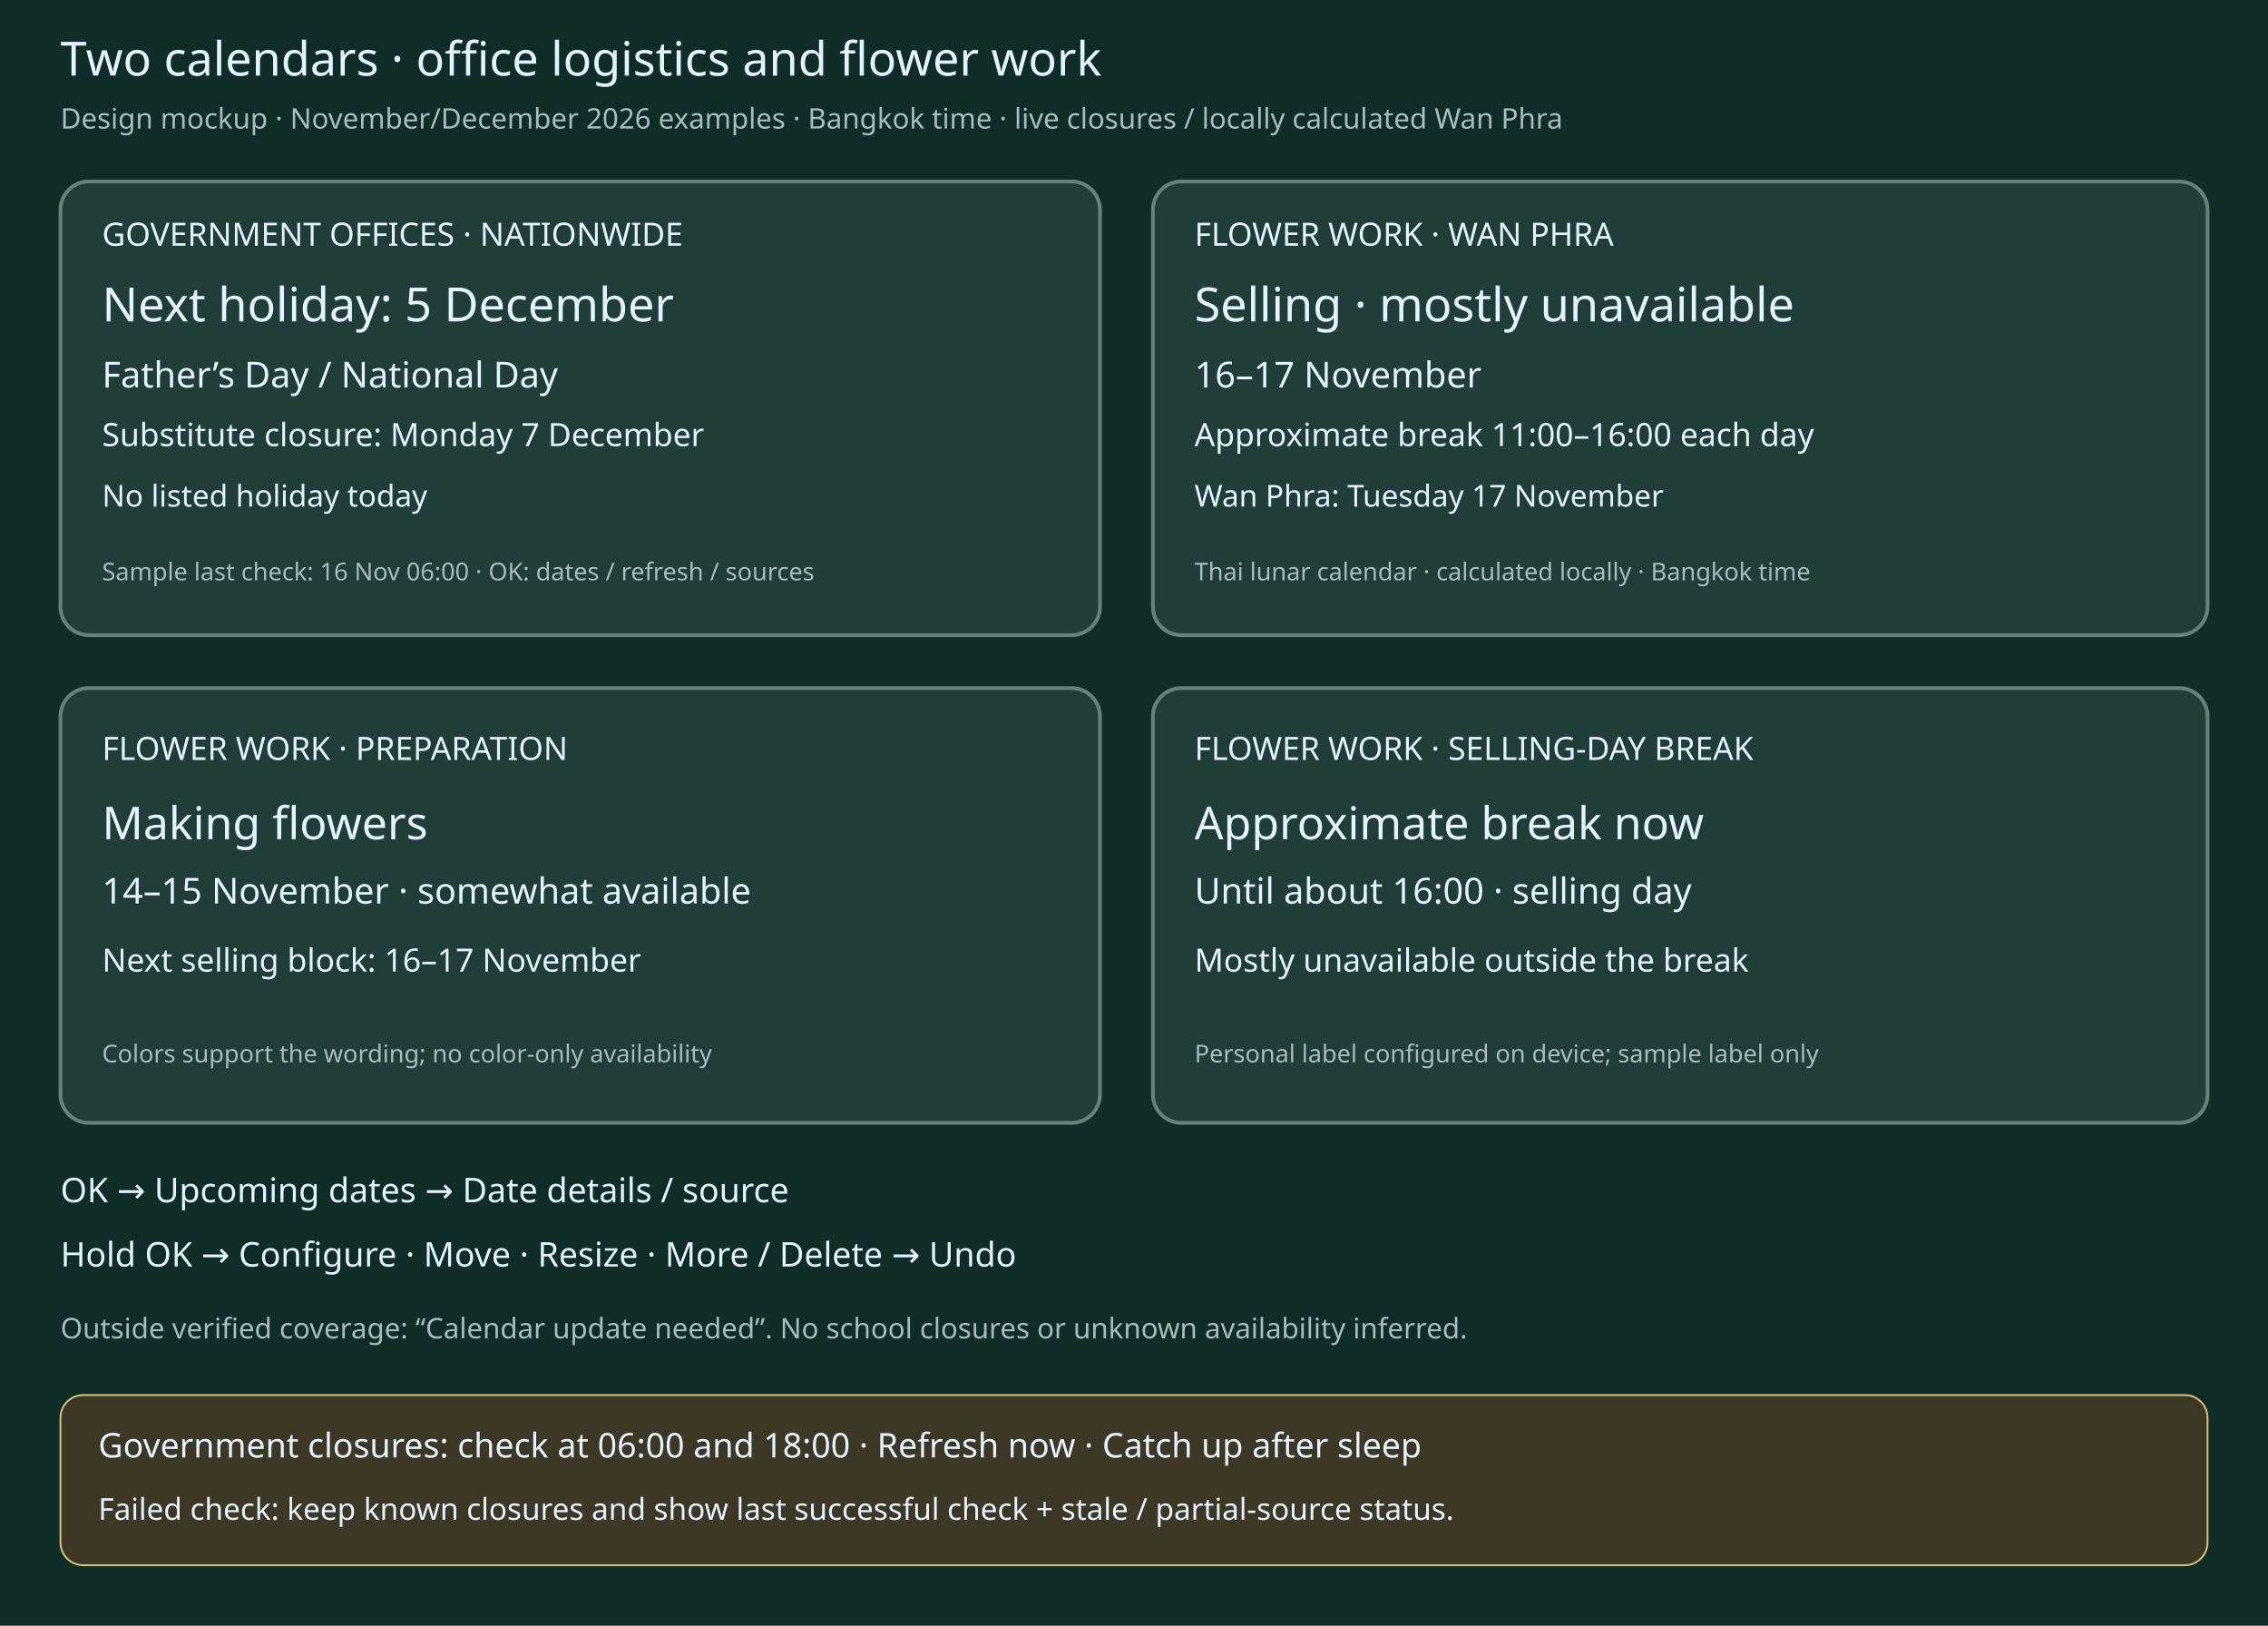
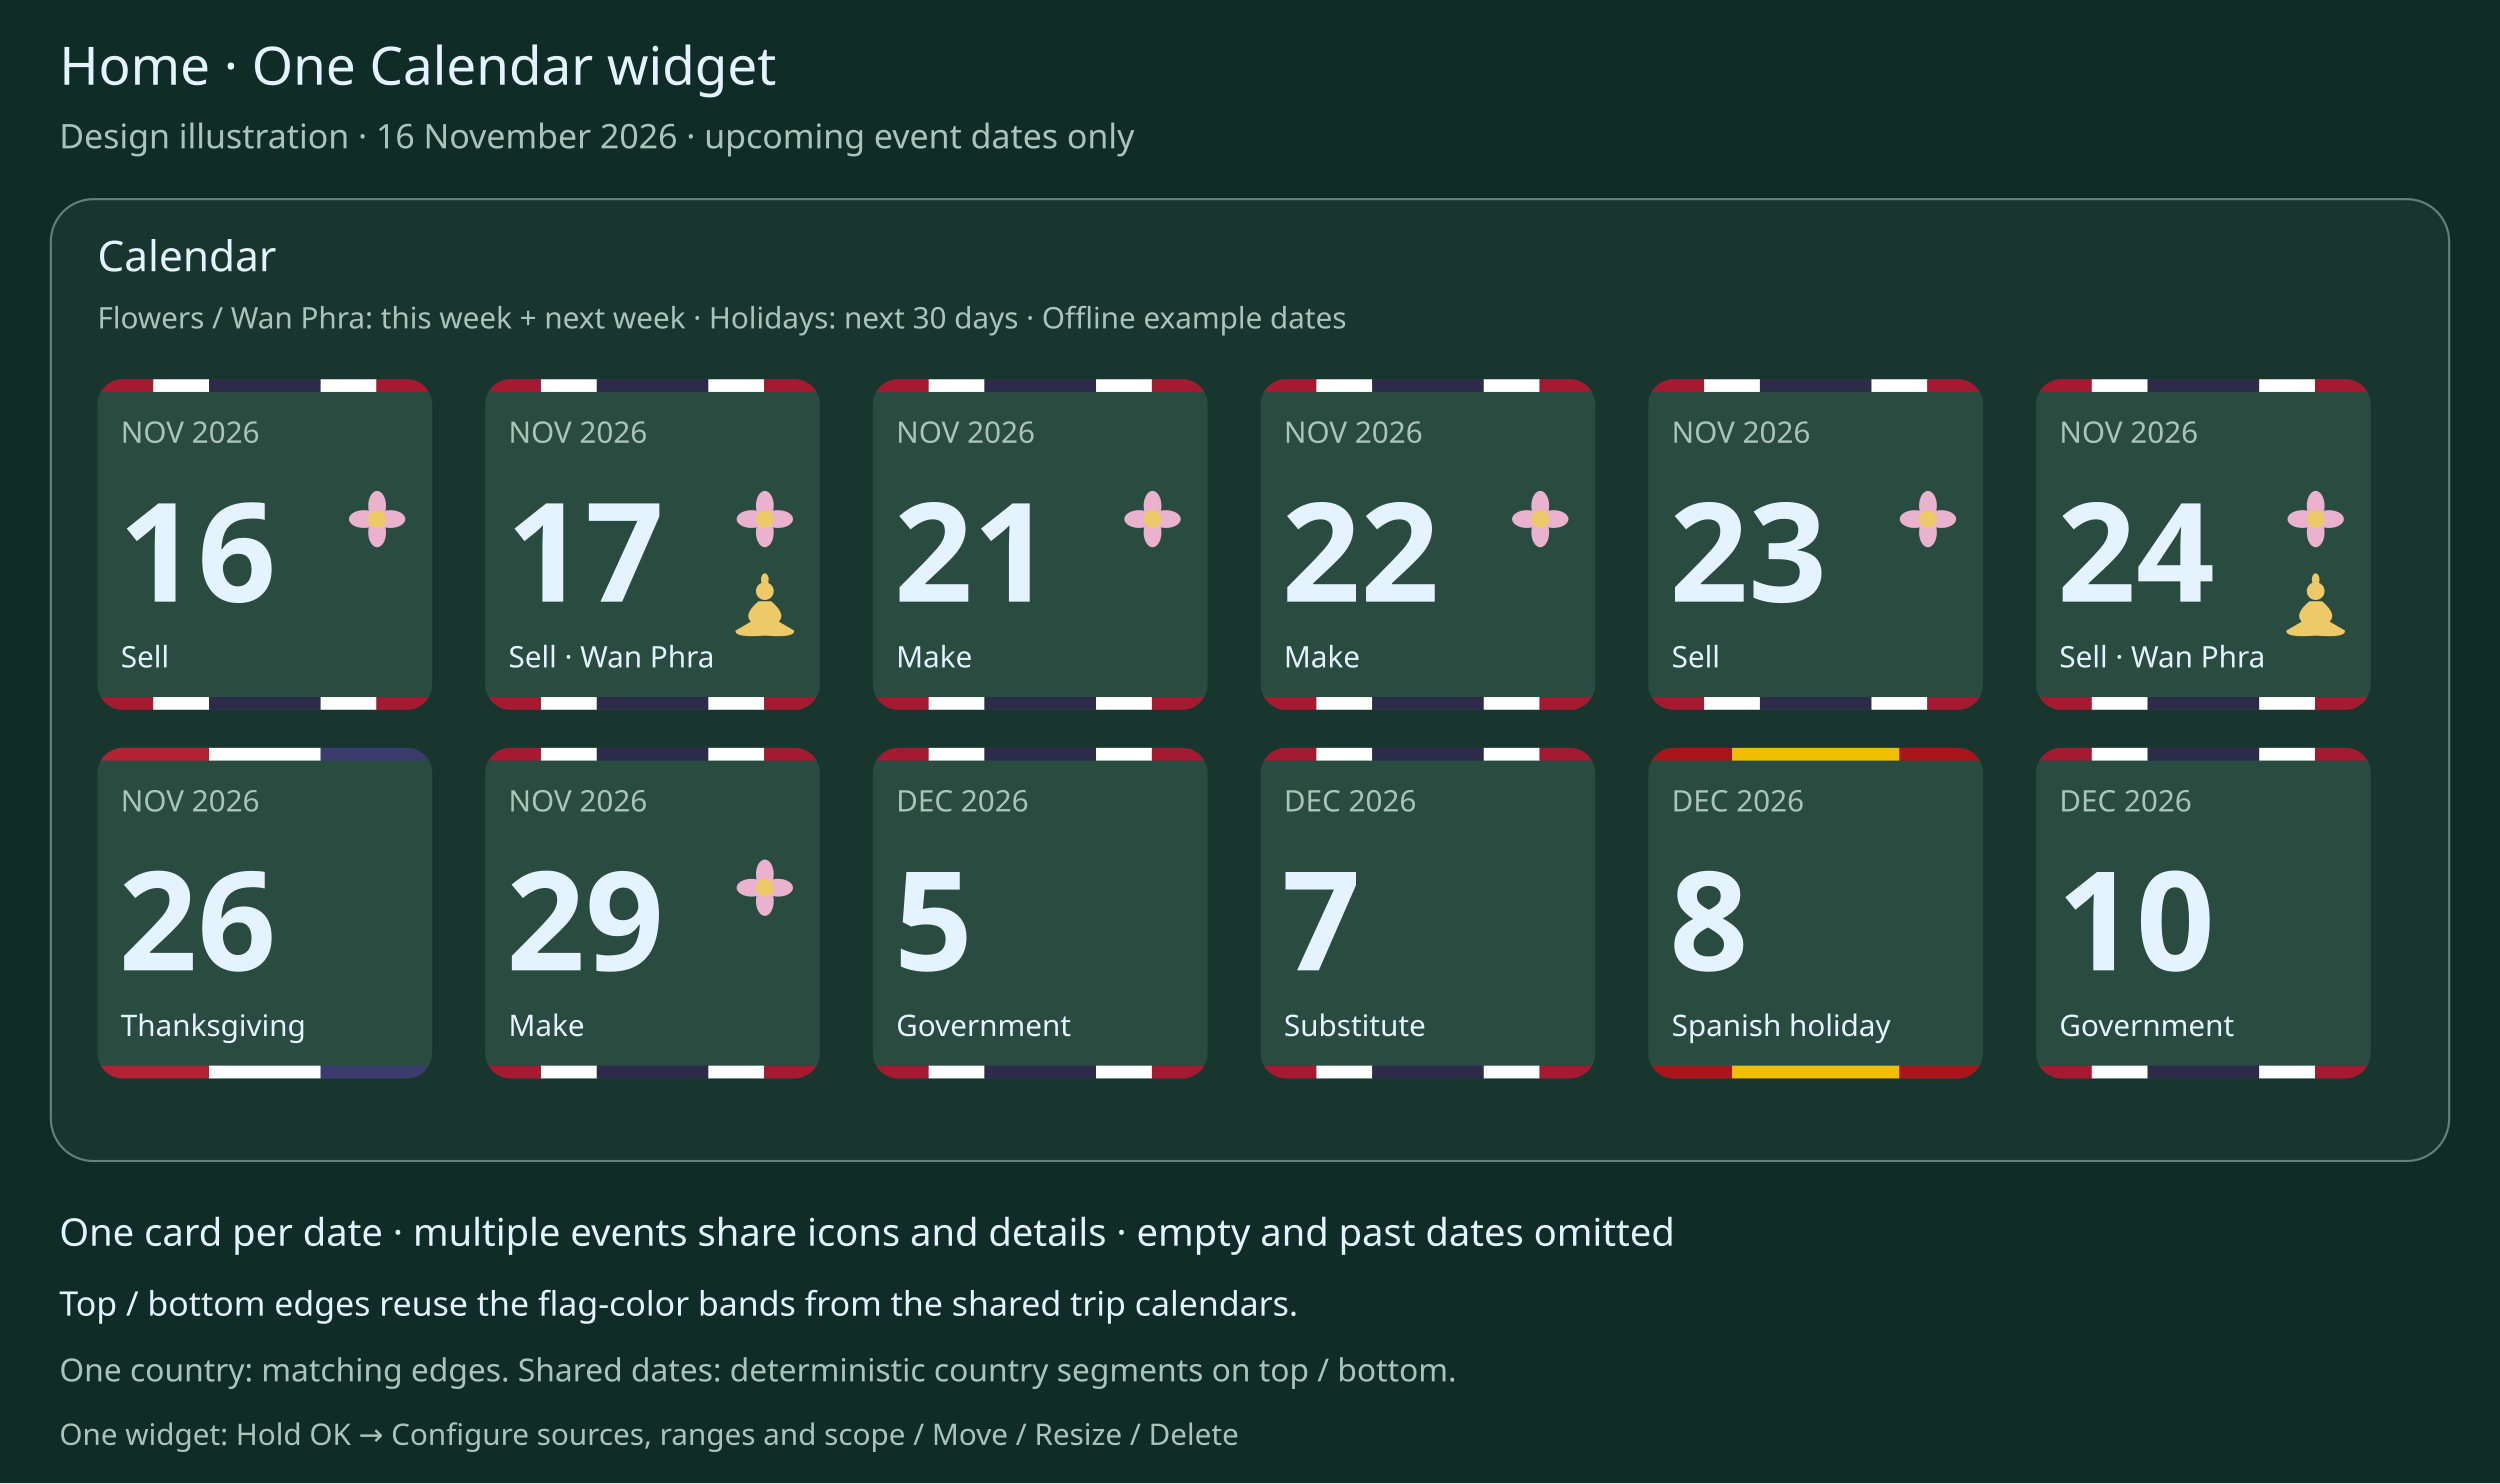
- <svg xmlns="http://www.w3.org/2000/svg" width="1200" height="860" viewBox="0 0 1200 860">
-   <rect width="1200" height="860" fill="#102c27" />
+ <svg xmlns="http://www.w3.org/2000/svg" width="1180" height="700" viewBox="0 0 1180 700">
+   <rect width="1180" height="700" fill="#102c27" />
+   <defs>
+     <g id="flower" fill="#eab2cf">
+       <ellipse cy="-9" rx="6" ry="10" />
+       <ellipse cy="9" rx="6" ry="10" />
+       <ellipse cx="-9" rx="10" ry="6" />
+       <ellipse cx="9" rx="10" ry="6" />
+       <circle r="6" fill="#edc968" />
+     </g>
+     <g id="buddha" fill="#edc968">
+       <ellipse cy="-19" rx="3" ry="5" />
+       <circle cy="-10" r="7" />
+       <path d="M-5-2Q-17 8-11 14L-23 21Q-24 27 0 25Q24 27 23 21L11 14Q17 8 5-2Z" />
+     </g>
+   </defs>
  <g font-family="sans-serif" fill="#e4f3ff">
-     <text x="32" y="40" font-size="25">Two calendars · office logistics and flower work</text>
-     <text x="32" y="68" font-size="15" fill="#a8bcbf">Design mockup · November/December 2026 examples · Bangkok time · live closures / locally calculated Wan Phra</text>
-     <g fill="#203e37" stroke="#638378" stroke-width="2">
-       <rect x="32" y="96" width="550" height="240" rx="15" />
-       <rect x="610" y="96" width="558" height="240" rx="15" />
-       <rect x="32" y="364" width="550" height="230" rx="15" />
-       <rect x="610" y="364" width="558" height="230" rx="15" />
-     </g>
-     <text x="54" y="130" font-size="17">GOVERNMENT OFFICES · NATIONWIDE</text>
-     <text x="54" y="170" font-size="25">Next holiday: 5 December</text>
-     <text x="54" y="205" font-size="19">Father’s Day / National Day</text>
-     <text x="54" y="236" font-size="17">Substitute closure: Monday 7 December</text>
-     <text x="54" y="268" font-size="16">No listed holiday today</text>
-     <text x="54" y="307" font-size="13" fill="#a8bcbf">Sample last check: 16 Nov 06:00 · OK: dates / refresh / sources</text>
-     <text x="632" y="130" font-size="17">FLOWER WORK · WAN PHRA</text>
-     <text x="632" y="170" font-size="25">Selling · mostly unavailable</text>
-     <text x="632" y="205" font-size="19">16–17 November</text>
-     <text x="632" y="236" font-size="17">Approximate break 11:00–16:00 each day</text>
-     <text x="632" y="268" font-size="16">Wan Phra: Tuesday 17 November</text>
-     <text x="632" y="307" font-size="13" fill="#a8bcbf">Thai lunar calendar · calculated locally · Bangkok time</text>
-     <text x="54" y="402" font-size="17">FLOWER WORK · PREPARATION</text>
-     <text x="54" y="444" font-size="24">Making flowers</text>
-     <text x="54" y="478" font-size="19">14–15 November · somewhat available</text>
-     <text x="54" y="514" font-size="17">Next selling block: 16–17 November</text>
-     <text x="54" y="562" font-size="13" fill="#a8bcbf">Colors support the wording; no color-only availability</text>
-     <text x="632" y="402" font-size="17">FLOWER WORK · SELLING-DAY BREAK</text>
-     <text x="632" y="444" font-size="24">Approximate break now</text>
-     <text x="632" y="478" font-size="19">Until about 16:00 · selling day</text>
-     <text x="632" y="514" font-size="17">Mostly unavailable outside the break</text>
-     <text x="632" y="562" font-size="13" fill="#a8bcbf">Personal label configured on device; sample label only</text>
-     <text x="32" y="636" font-size="18">OK → Upcoming dates → Date details / source</text>
-     <text x="32" y="670" font-size="18">Hold OK → Configure · Move · Resize · More / Delete → Undo</text>
-     <text x="32" y="708" font-size="15" fill="#a8bcbf">Outside verified coverage: “Calendar update needed”. No school closures or unknown availability inferred.</text>
-     <rect x="32" y="738" width="1136" height="90" rx="12" fill="#3c3825" stroke="#d5bc7b" />
-     <text x="52" y="771" font-size="18">Government closures: check at 06:00 and 18:00 · Refresh now · Catch up after sleep</text>
-     <text x="52" y="804" font-size="16">Failed check: keep known closures and show last successful check + stale / partial-source status.</text>
+     <text x="28" y="40" font-size="25">Home · One Calendar widget</text>
+     <text x="28" y="70" font-size="16" fill="#acc3ba">Design illustration · 16 November 2026 · upcoming event dates only</text>
+     <rect x="24" y="94" width="1132" height="454" rx="20" fill="#18362e" stroke="#638378" />
+     <text x="46" y="128" font-size="20">Calendar</text>
+     <text x="46" y="155" font-size="14" fill="#acc3ba">Flowers / Wan Phra: this week + next week · Holidays: next 30 days · Offline example dates</text>
+     <g transform="translate(46 179)">
+       <defs>
+         <clipPath id="c0">
+           <rect width="158" height="156" rx="12" />
+         </clipPath>
+       </defs>
+       <rect width="158" height="156" rx="12" fill="#294b40" />
+       <g clip-path="url(#c0)">
+         <rect x="0.00" y="0" width="26.43" height="6" fill="#a51931" />
+         <rect x="26.33" y="0" width="26.43" height="6" fill="#fff" />
+         <rect x="52.67" y="0" width="52.77" height="6" fill="#2d2a4a" />
+         <rect x="105.33" y="0" width="26.43" height="6" fill="#fff" />
+         <rect x="131.67" y="0" width="26.43" height="6" fill="#a51931" />
+         <rect x="0.00" y="150" width="26.43" height="6" fill="#a51931" />
+         <rect x="26.33" y="150" width="26.43" height="6" fill="#fff" />
+         <rect x="52.67" y="150" width="52.77" height="6" fill="#2d2a4a" />
+         <rect x="105.33" y="150" width="26.43" height="6" fill="#fff" />
+         <rect x="131.67" y="150" width="26.43" height="6" fill="#a51931" />
+       </g>
+       <text x="11" y="30" font-size="14" fill="#acc3ba">NOV 2026</text>
+       <text x="10" y="105" font-size="65" font-weight="bold">16</text>
+       <use href="#flower" transform="translate(132 66) scale(.7)" />
+       <text x="11" y="136" font-size="14">Sell</text>
+     </g>
+     <g transform="translate(229 179)">
+       <defs>
+         <clipPath id="c1">
+           <rect width="158" height="156" rx="12" />
+         </clipPath>
+       </defs>
+       <rect width="158" height="156" rx="12" fill="#294b40" />
+       <g clip-path="url(#c1)">
+         <rect x="0.00" y="0" width="26.43" height="6" fill="#a51931" />
+         <rect x="26.33" y="0" width="26.43" height="6" fill="#fff" />
+         <rect x="52.67" y="0" width="52.77" height="6" fill="#2d2a4a" />
+         <rect x="105.33" y="0" width="26.43" height="6" fill="#fff" />
+         <rect x="131.67" y="0" width="26.43" height="6" fill="#a51931" />
+         <rect x="0.00" y="150" width="26.43" height="6" fill="#a51931" />
+         <rect x="26.33" y="150" width="26.43" height="6" fill="#fff" />
+         <rect x="52.67" y="150" width="52.77" height="6" fill="#2d2a4a" />
+         <rect x="105.33" y="150" width="26.43" height="6" fill="#fff" />
+         <rect x="131.67" y="150" width="26.43" height="6" fill="#a51931" />
+       </g>
+       <text x="11" y="30" font-size="14" fill="#acc3ba">NOV 2026</text>
+       <text x="10" y="105" font-size="65" font-weight="bold">17</text>
+       <use href="#flower" transform="translate(132 66) scale(.7)" />
+       <use href="#buddha" transform="translate(132 106) scale(.6)" />
+       <text x="11" y="136" font-size="14">Sell · Wan Phra</text>
+     </g>
+     <g transform="translate(412 179)">
+       <defs>
+         <clipPath id="c2">
+           <rect width="158" height="156" rx="12" />
+         </clipPath>
+       </defs>
+       <rect width="158" height="156" rx="12" fill="#294b40" />
+       <g clip-path="url(#c2)">
+         <rect x="0.00" y="0" width="26.43" height="6" fill="#a51931" />
+         <rect x="26.33" y="0" width="26.43" height="6" fill="#fff" />
+         <rect x="52.67" y="0" width="52.77" height="6" fill="#2d2a4a" />
+         <rect x="105.33" y="0" width="26.43" height="6" fill="#fff" />
+         <rect x="131.67" y="0" width="26.43" height="6" fill="#a51931" />
+         <rect x="0.00" y="150" width="26.43" height="6" fill="#a51931" />
+         <rect x="26.33" y="150" width="26.43" height="6" fill="#fff" />
+         <rect x="52.67" y="150" width="52.77" height="6" fill="#2d2a4a" />
+         <rect x="105.33" y="150" width="26.43" height="6" fill="#fff" />
+         <rect x="131.67" y="150" width="26.43" height="6" fill="#a51931" />
+       </g>
+       <text x="11" y="30" font-size="14" fill="#acc3ba">NOV 2026</text>
+       <text x="10" y="105" font-size="65" font-weight="bold">21</text>
+       <use href="#flower" transform="translate(132 66) scale(.7)" />
+       <text x="11" y="136" font-size="14">Make</text>
+     </g>
+     <g transform="translate(595 179)">
+       <defs>
+         <clipPath id="c3">
+           <rect width="158" height="156" rx="12" />
+         </clipPath>
+       </defs>
+       <rect width="158" height="156" rx="12" fill="#294b40" />
+       <g clip-path="url(#c3)">
+         <rect x="0.00" y="0" width="26.43" height="6" fill="#a51931" />
+         <rect x="26.33" y="0" width="26.43" height="6" fill="#fff" />
+         <rect x="52.67" y="0" width="52.77" height="6" fill="#2d2a4a" />
+         <rect x="105.33" y="0" width="26.43" height="6" fill="#fff" />
+         <rect x="131.67" y="0" width="26.43" height="6" fill="#a51931" />
+         <rect x="0.00" y="150" width="26.43" height="6" fill="#a51931" />
+         <rect x="26.33" y="150" width="26.43" height="6" fill="#fff" />
+         <rect x="52.67" y="150" width="52.77" height="6" fill="#2d2a4a" />
+         <rect x="105.33" y="150" width="26.43" height="6" fill="#fff" />
+         <rect x="131.67" y="150" width="26.43" height="6" fill="#a51931" />
+       </g>
+       <text x="11" y="30" font-size="14" fill="#acc3ba">NOV 2026</text>
+       <text x="10" y="105" font-size="65" font-weight="bold">22</text>
+       <use href="#flower" transform="translate(132 66) scale(.7)" />
+       <text x="11" y="136" font-size="14">Make</text>
+     </g>
+     <g transform="translate(778 179)">
+       <defs>
+         <clipPath id="c4">
+           <rect width="158" height="156" rx="12" />
+         </clipPath>
+       </defs>
+       <rect width="158" height="156" rx="12" fill="#294b40" />
+       <g clip-path="url(#c4)">
+         <rect x="0.00" y="0" width="26.43" height="6" fill="#a51931" />
+         <rect x="26.33" y="0" width="26.43" height="6" fill="#fff" />
+         <rect x="52.67" y="0" width="52.77" height="6" fill="#2d2a4a" />
+         <rect x="105.33" y="0" width="26.43" height="6" fill="#fff" />
+         <rect x="131.67" y="0" width="26.43" height="6" fill="#a51931" />
+         <rect x="0.00" y="150" width="26.43" height="6" fill="#a51931" />
+         <rect x="26.33" y="150" width="26.43" height="6" fill="#fff" />
+         <rect x="52.67" y="150" width="52.77" height="6" fill="#2d2a4a" />
+         <rect x="105.33" y="150" width="26.43" height="6" fill="#fff" />
+         <rect x="131.67" y="150" width="26.43" height="6" fill="#a51931" />
+       </g>
+       <text x="11" y="30" font-size="14" fill="#acc3ba">NOV 2026</text>
+       <text x="10" y="105" font-size="65" font-weight="bold">23</text>
+       <use href="#flower" transform="translate(132 66) scale(.7)" />
+       <text x="11" y="136" font-size="14">Sell</text>
+     </g>
+     <g transform="translate(961 179)">
+       <defs>
+         <clipPath id="c5">
+           <rect width="158" height="156" rx="12" />
+         </clipPath>
+       </defs>
+       <rect width="158" height="156" rx="12" fill="#294b40" />
+       <g clip-path="url(#c5)">
+         <rect x="0.00" y="0" width="26.43" height="6" fill="#a51931" />
+         <rect x="26.33" y="0" width="26.43" height="6" fill="#fff" />
+         <rect x="52.67" y="0" width="52.77" height="6" fill="#2d2a4a" />
+         <rect x="105.33" y="0" width="26.43" height="6" fill="#fff" />
+         <rect x="131.67" y="0" width="26.43" height="6" fill="#a51931" />
+         <rect x="0.00" y="150" width="26.43" height="6" fill="#a51931" />
+         <rect x="26.33" y="150" width="26.43" height="6" fill="#fff" />
+         <rect x="52.67" y="150" width="52.77" height="6" fill="#2d2a4a" />
+         <rect x="105.33" y="150" width="26.43" height="6" fill="#fff" />
+         <rect x="131.67" y="150" width="26.43" height="6" fill="#a51931" />
+       </g>
+       <text x="11" y="30" font-size="14" fill="#acc3ba">NOV 2026</text>
+       <text x="10" y="105" font-size="65" font-weight="bold">24</text>
+       <use href="#flower" transform="translate(132 66) scale(.7)" />
+       <use href="#buddha" transform="translate(132 106) scale(.6)" />
+       <text x="11" y="136" font-size="14">Sell · Wan Phra</text>
+     </g>
+     <g transform="translate(46 353)">
+       <defs>
+         <clipPath id="c6">
+           <rect width="158" height="156" rx="12" />
+         </clipPath>
+       </defs>
+       <rect width="158" height="156" rx="12" fill="#294b40" />
+       <g clip-path="url(#c6)">
+         <rect x="0.00" y="0" width="52.77" height="6" fill="#b22234" />
+         <rect x="52.67" y="0" width="52.77" height="6" fill="#fff" />
+         <rect x="105.33" y="0" width="52.77" height="6" fill="#3c3b6e" />
+         <rect x="0.00" y="150" width="52.77" height="6" fill="#b22234" />
+         <rect x="52.67" y="150" width="52.77" height="6" fill="#fff" />
+         <rect x="105.33" y="150" width="52.77" height="6" fill="#3c3b6e" />
+       </g>
+       <text x="11" y="30" font-size="14" fill="#acc3ba">NOV 2026</text>
+       <text x="10" y="105" font-size="65" font-weight="bold">26</text>
+       <text x="11" y="136" font-size="14">Thanksgiving</text>
+     </g>
+     <g transform="translate(229 353)">
+       <defs>
+         <clipPath id="c7">
+           <rect width="158" height="156" rx="12" />
+         </clipPath>
+       </defs>
+       <rect width="158" height="156" rx="12" fill="#294b40" />
+       <g clip-path="url(#c7)">
+         <rect x="0.00" y="0" width="26.43" height="6" fill="#a51931" />
+         <rect x="26.33" y="0" width="26.43" height="6" fill="#fff" />
+         <rect x="52.67" y="0" width="52.77" height="6" fill="#2d2a4a" />
+         <rect x="105.33" y="0" width="26.43" height="6" fill="#fff" />
+         <rect x="131.67" y="0" width="26.43" height="6" fill="#a51931" />
+         <rect x="0.00" y="150" width="26.43" height="6" fill="#a51931" />
+         <rect x="26.33" y="150" width="26.43" height="6" fill="#fff" />
+         <rect x="52.67" y="150" width="52.77" height="6" fill="#2d2a4a" />
+         <rect x="105.33" y="150" width="26.43" height="6" fill="#fff" />
+         <rect x="131.67" y="150" width="26.43" height="6" fill="#a51931" />
+       </g>
+       <text x="11" y="30" font-size="14" fill="#acc3ba">NOV 2026</text>
+       <text x="10" y="105" font-size="65" font-weight="bold">29</text>
+       <use href="#flower" transform="translate(132 66) scale(.7)" />
+       <text x="11" y="136" font-size="14">Make</text>
+     </g>
+     <g transform="translate(412 353)">
+       <defs>
+         <clipPath id="c8">
+           <rect width="158" height="156" rx="12" />
+         </clipPath>
+       </defs>
+       <rect width="158" height="156" rx="12" fill="#294b40" />
+       <g clip-path="url(#c8)">
+         <rect x="0.00" y="0" width="26.43" height="6" fill="#a51931" />
+         <rect x="26.33" y="0" width="26.43" height="6" fill="#fff" />
+         <rect x="52.67" y="0" width="52.77" height="6" fill="#2d2a4a" />
+         <rect x="105.33" y="0" width="26.43" height="6" fill="#fff" />
+         <rect x="131.67" y="0" width="26.43" height="6" fill="#a51931" />
+         <rect x="0.00" y="150" width="26.43" height="6" fill="#a51931" />
+         <rect x="26.33" y="150" width="26.43" height="6" fill="#fff" />
+         <rect x="52.67" y="150" width="52.77" height="6" fill="#2d2a4a" />
+         <rect x="105.33" y="150" width="26.43" height="6" fill="#fff" />
+         <rect x="131.67" y="150" width="26.43" height="6" fill="#a51931" />
+       </g>
+       <text x="11" y="30" font-size="14" fill="#acc3ba">DEC 2026</text>
+       <text x="10" y="105" font-size="65" font-weight="bold">5</text>
+       <text x="11" y="136" font-size="14">Government</text>
+     </g>
+     <g transform="translate(595 353)">
+       <defs>
+         <clipPath id="c9">
+           <rect width="158" height="156" rx="12" />
+         </clipPath>
+       </defs>
+       <rect width="158" height="156" rx="12" fill="#294b40" />
+       <g clip-path="url(#c9)">
+         <rect x="0.00" y="0" width="26.43" height="6" fill="#a51931" />
+         <rect x="26.33" y="0" width="26.43" height="6" fill="#fff" />
+         <rect x="52.67" y="0" width="52.77" height="6" fill="#2d2a4a" />
+         <rect x="105.33" y="0" width="26.43" height="6" fill="#fff" />
+         <rect x="131.67" y="0" width="26.43" height="6" fill="#a51931" />
+         <rect x="0.00" y="150" width="26.43" height="6" fill="#a51931" />
+         <rect x="26.33" y="150" width="26.43" height="6" fill="#fff" />
+         <rect x="52.67" y="150" width="52.77" height="6" fill="#2d2a4a" />
+         <rect x="105.33" y="150" width="26.43" height="6" fill="#fff" />
+         <rect x="131.67" y="150" width="26.43" height="6" fill="#a51931" />
+       </g>
+       <text x="11" y="30" font-size="14" fill="#acc3ba">DEC 2026</text>
+       <text x="10" y="105" font-size="65" font-weight="bold">7</text>
+       <text x="11" y="136" font-size="14">Substitute</text>
+     </g>
+     <g transform="translate(778 353)">
+       <defs>
+         <clipPath id="c10">
+           <rect width="158" height="156" rx="12" />
+         </clipPath>
+       </defs>
+       <rect width="158" height="156" rx="12" fill="#294b40" />
+       <g clip-path="url(#c10)">
+         <rect x="0.00" y="0" width="39.60" height="6" fill="#aa151b" />
+         <rect x="39.50" y="0" width="79.10" height="6" fill="#f1bf00" />
+         <rect x="118.50" y="0" width="39.60" height="6" fill="#aa151b" />
+         <rect x="0.00" y="150" width="39.60" height="6" fill="#aa151b" />
+         <rect x="39.50" y="150" width="79.10" height="6" fill="#f1bf00" />
+         <rect x="118.50" y="150" width="39.60" height="6" fill="#aa151b" />
+       </g>
+       <text x="11" y="30" font-size="14" fill="#acc3ba">DEC 2026</text>
+       <text x="10" y="105" font-size="65" font-weight="bold">8</text>
+       <text x="11" y="136" font-size="14">Spanish holiday</text>
+     </g>
+     <g transform="translate(961 353)">
+       <defs>
+         <clipPath id="c11">
+           <rect width="158" height="156" rx="12" />
+         </clipPath>
+       </defs>
+       <rect width="158" height="156" rx="12" fill="#294b40" />
+       <g clip-path="url(#c11)">
+         <rect x="0.00" y="0" width="26.43" height="6" fill="#a51931" />
+         <rect x="26.33" y="0" width="26.43" height="6" fill="#fff" />
+         <rect x="52.67" y="0" width="52.77" height="6" fill="#2d2a4a" />
+         <rect x="105.33" y="0" width="26.43" height="6" fill="#fff" />
+         <rect x="131.67" y="0" width="26.43" height="6" fill="#a51931" />
+         <rect x="0.00" y="150" width="26.43" height="6" fill="#a51931" />
+         <rect x="26.33" y="150" width="26.43" height="6" fill="#fff" />
+         <rect x="52.67" y="150" width="52.77" height="6" fill="#2d2a4a" />
+         <rect x="105.33" y="150" width="26.43" height="6" fill="#fff" />
+         <rect x="131.67" y="150" width="26.43" height="6" fill="#a51931" />
+       </g>
+       <text x="11" y="30" font-size="14" fill="#acc3ba">DEC 2026</text>
+       <text x="10" y="105" font-size="65" font-weight="bold">10</text>
+       <text x="11" y="136" font-size="14">Government</text>
+     </g>
+     <text x="28" y="588" font-size="18">One card per date · multiple events share icons and details · empty and past dates omitted</text>
+     <text x="28" y="621" font-size="16">Top / bottom edges reuse the flag-color bands from the shared trip calendars.</text>
+     <text x="28" y="652" font-size="15" fill="#acc3ba">One country: matching edges. Shared dates: deterministic country segments on top / bottom.</text>
+     <text x="28" y="682" font-size="14" fill="#acc3ba">One widget: Hold OK → Configure sources, ranges and scope / Move / Resize / Delete</text>
  </g>
</svg>
